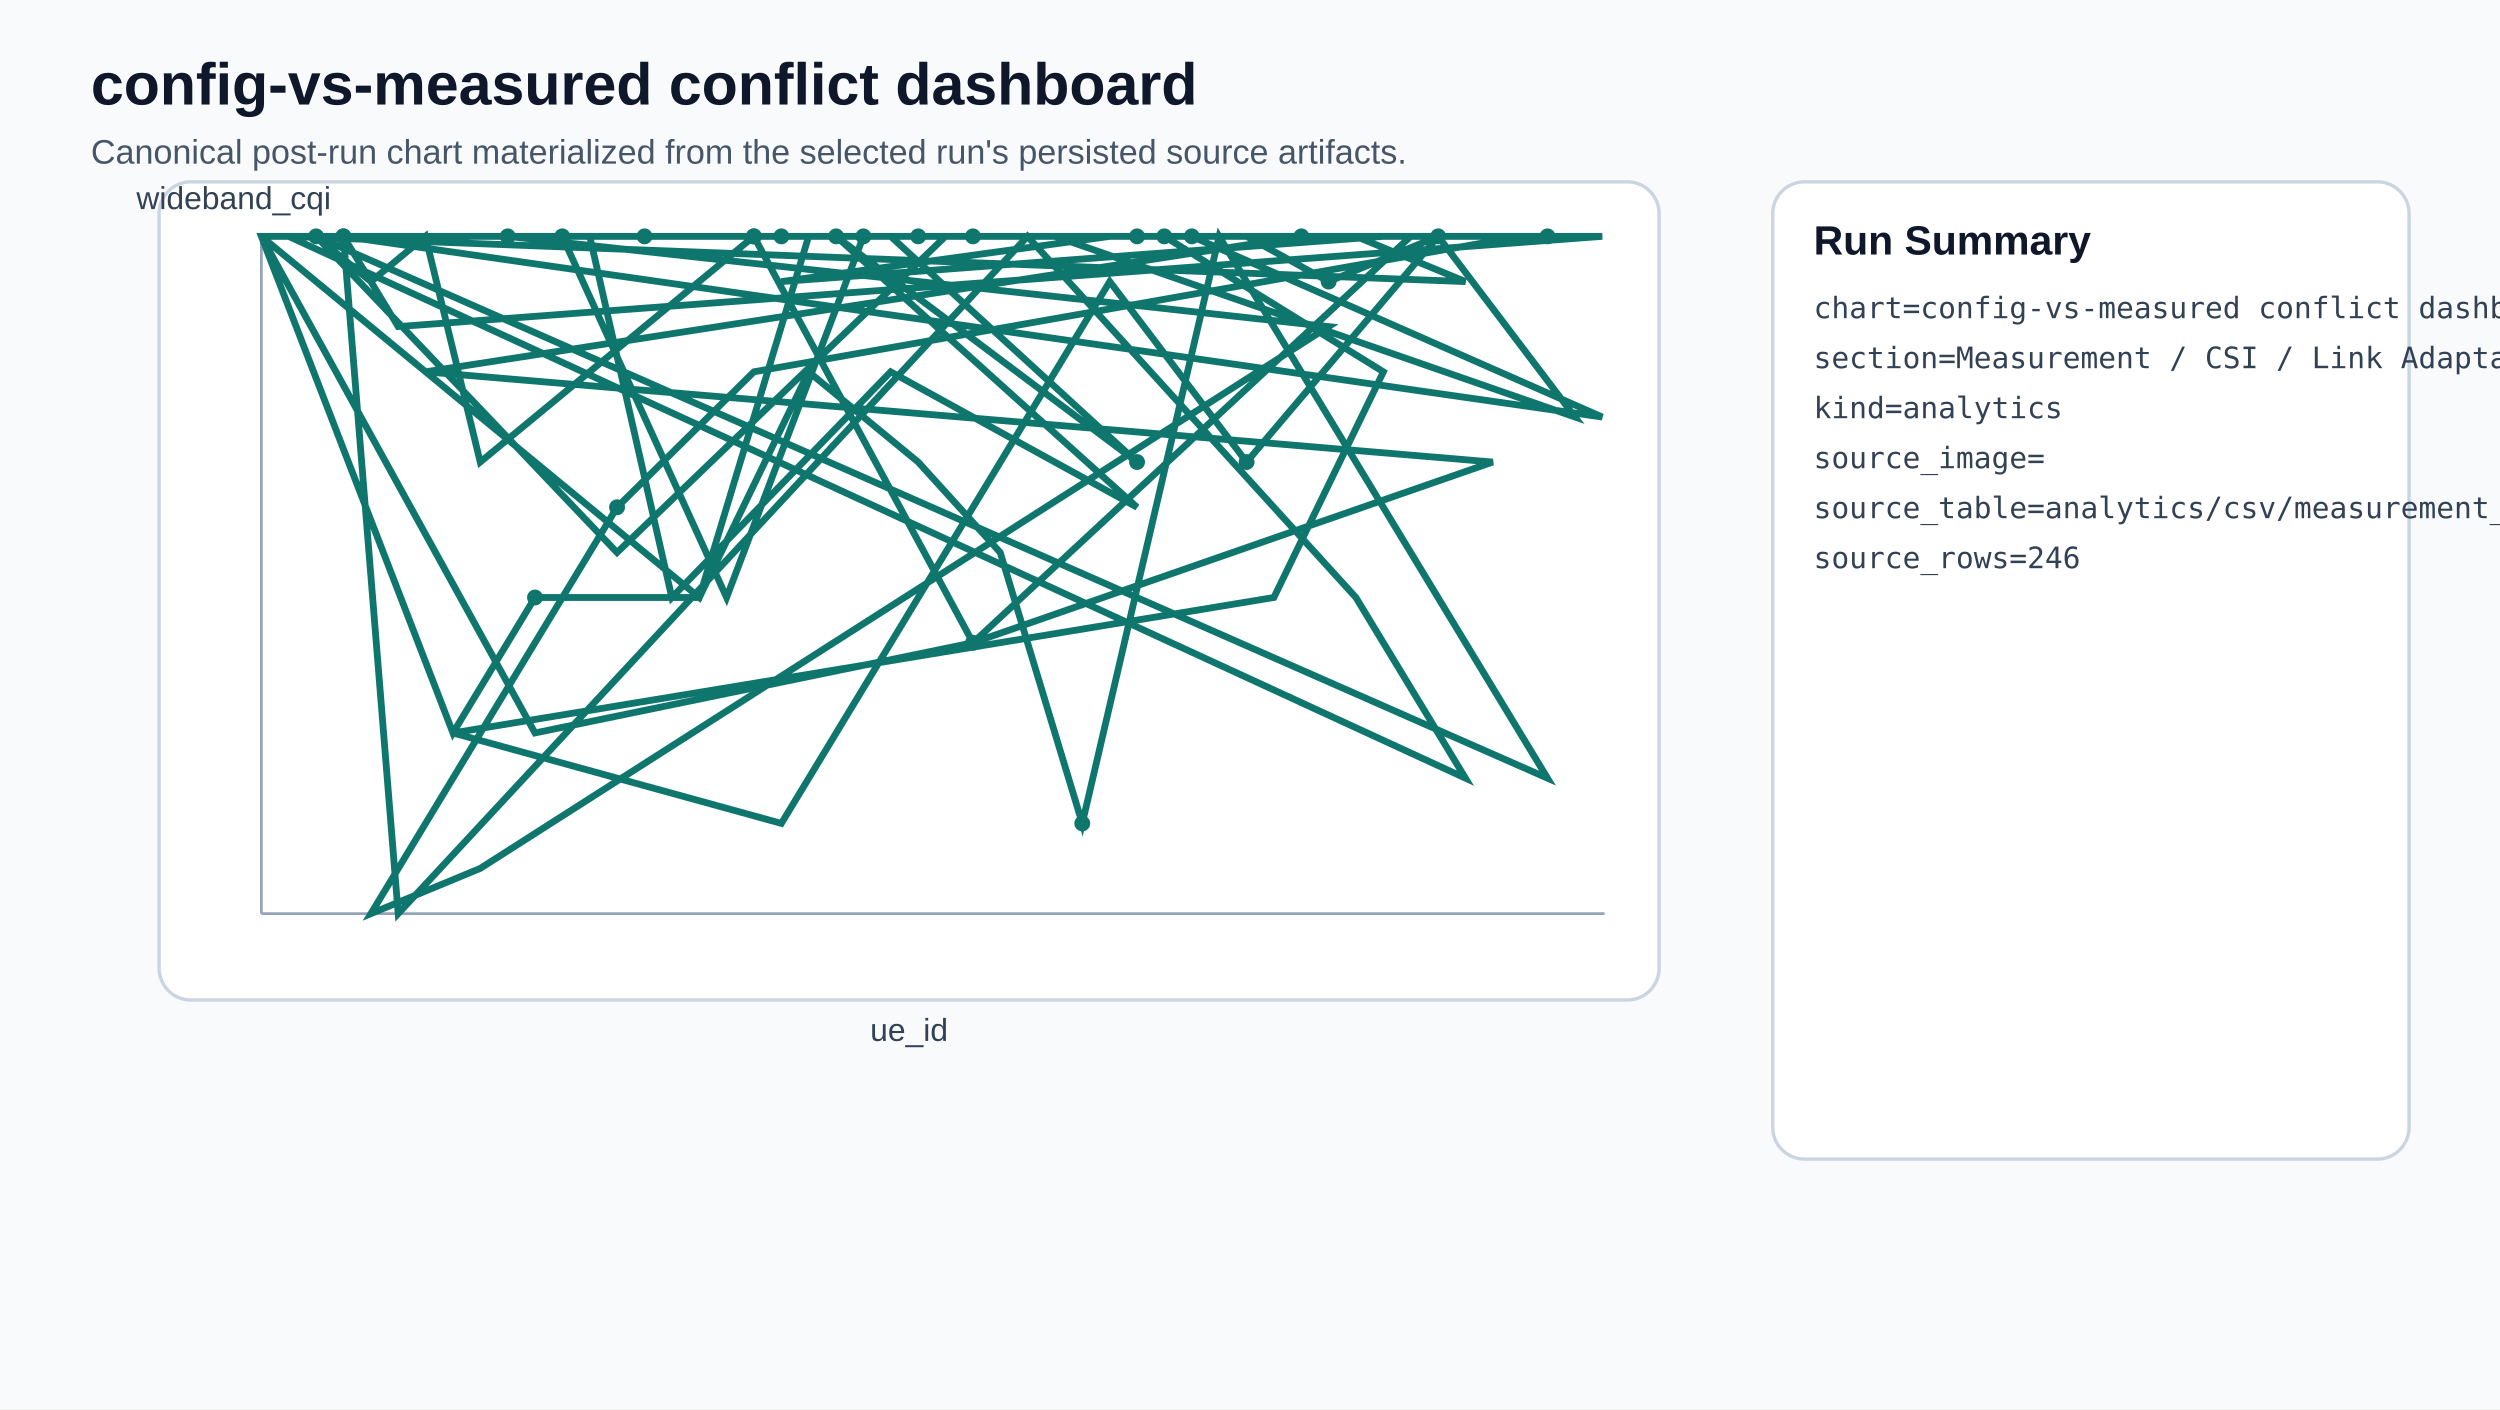
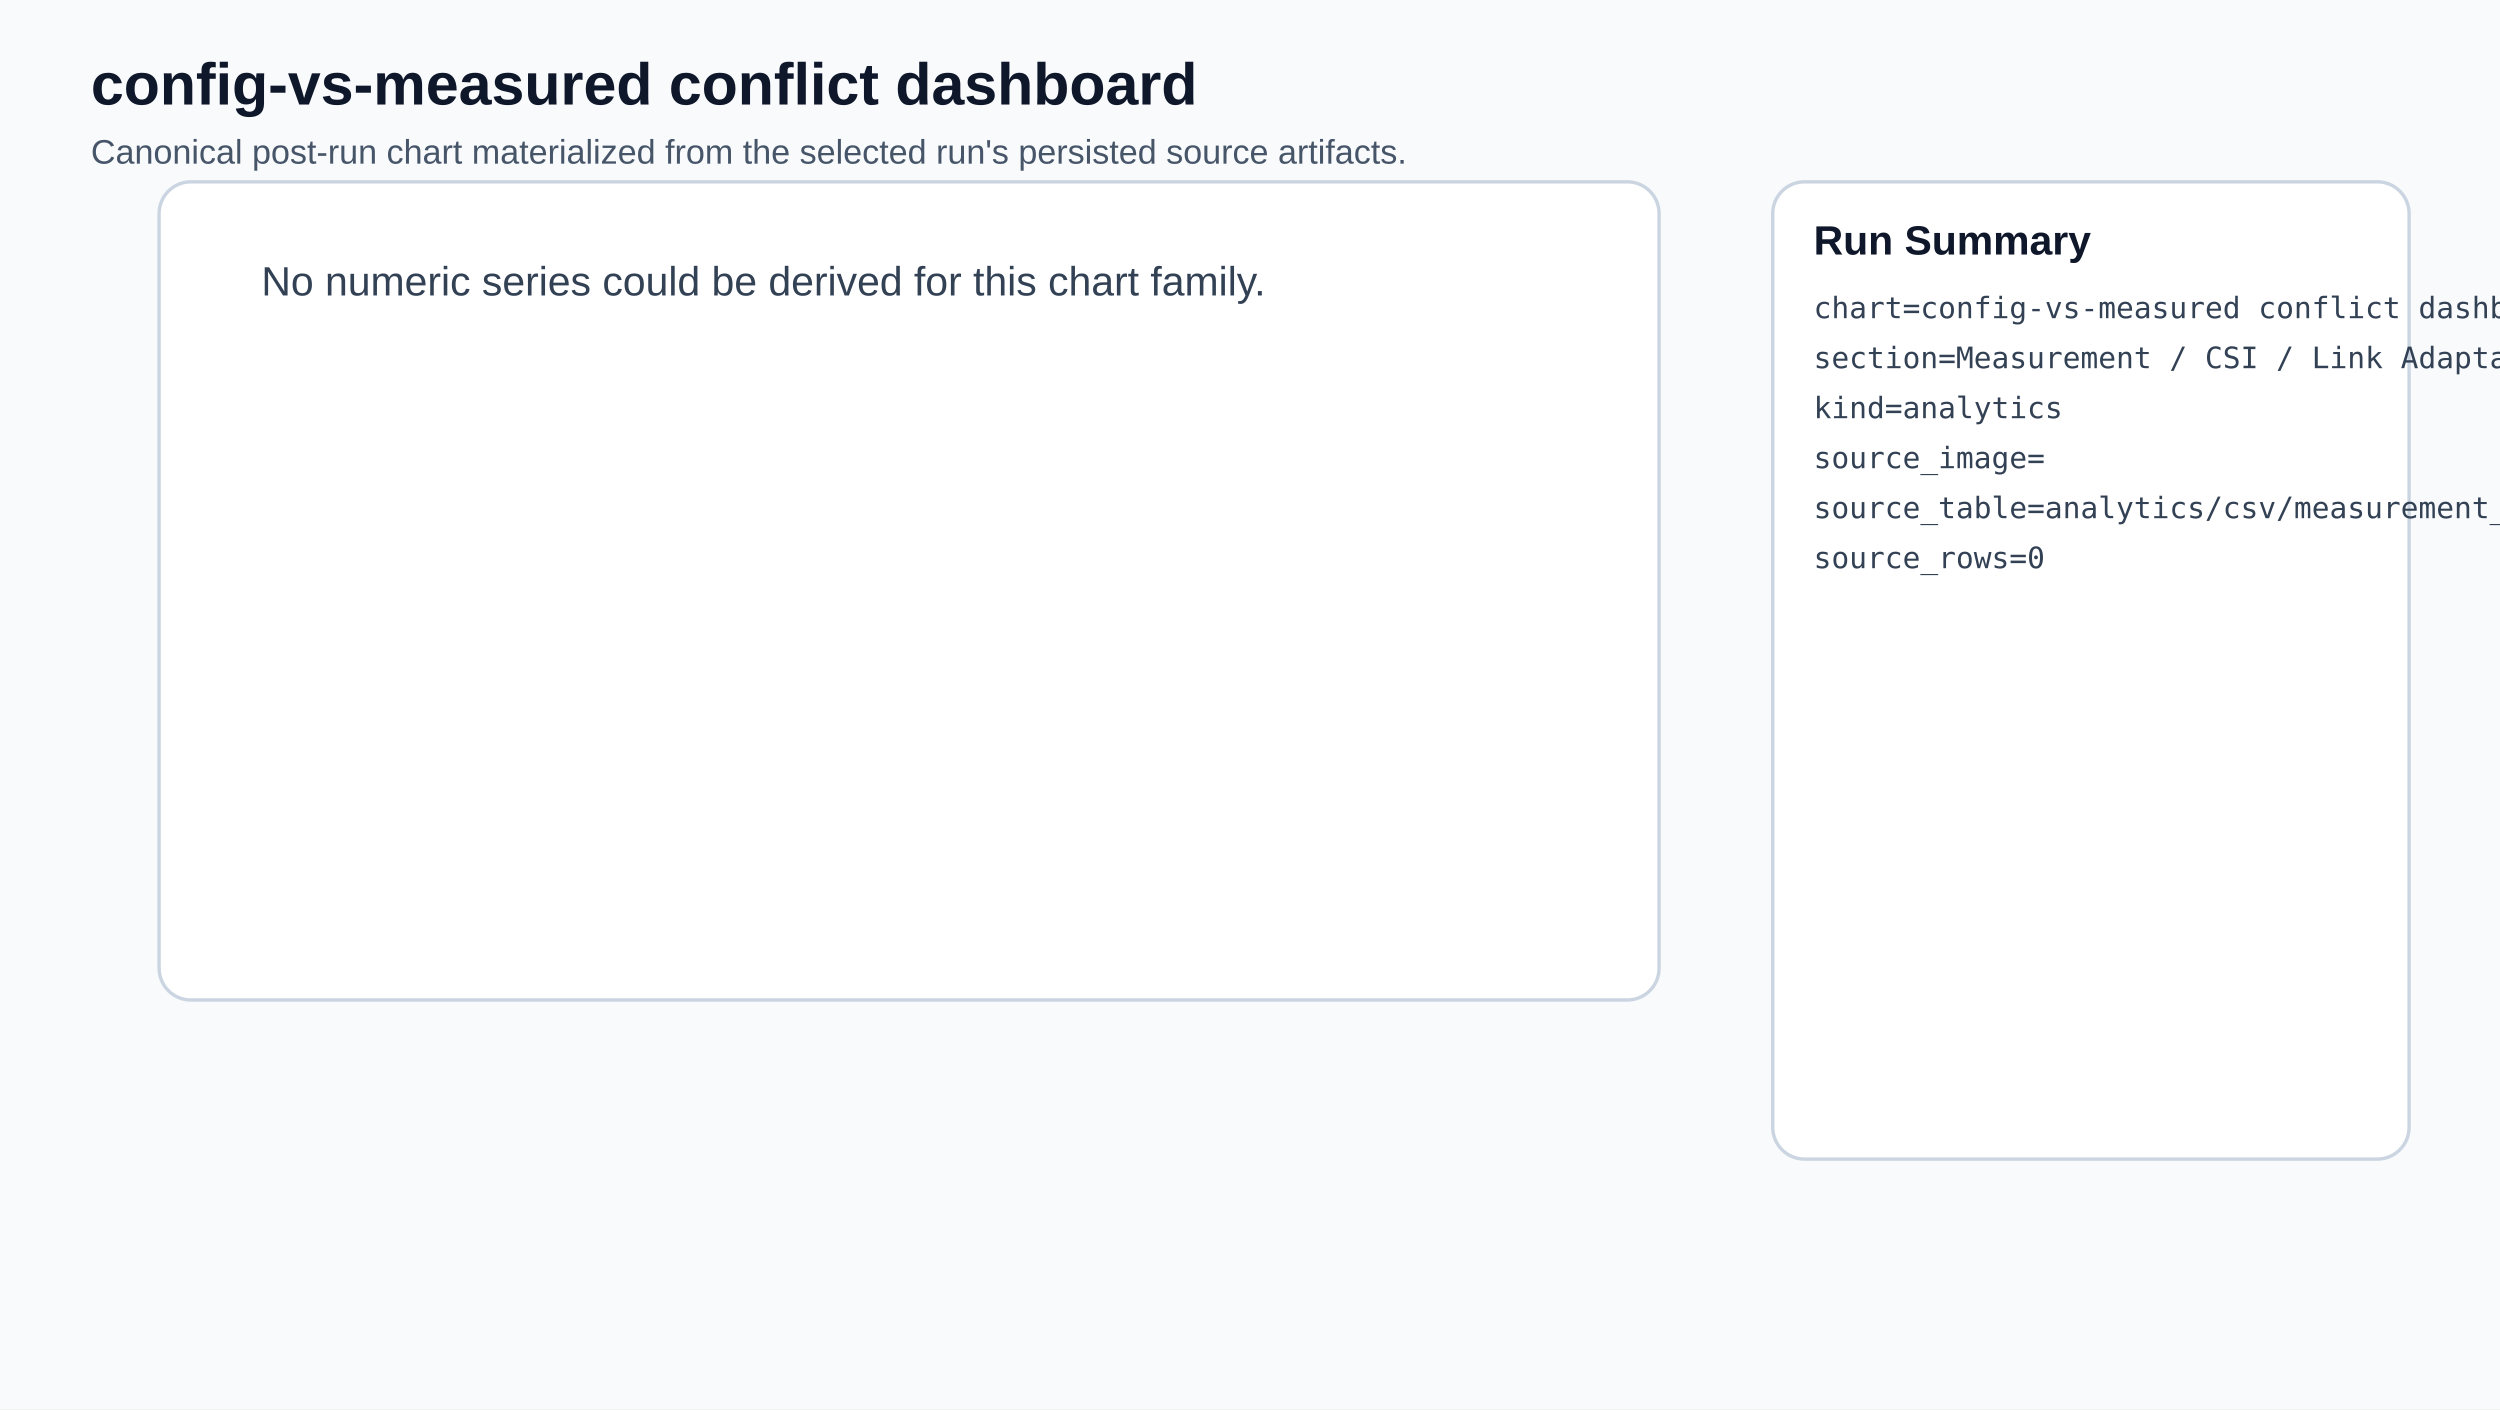
<svg xmlns="http://www.w3.org/2000/svg" width="1100" height="620" viewBox="0 0 1100 620">
  <rect width="100%" height="100%" fill="#f8fafc" />
  <text x="40" y="46" font-family="Segoe UI,Arial,sans-serif" font-size="26" font-weight="700" fill="#0f172a">config-vs-measured conflict dashboard</text>
  <text x="40" y="72" font-family="Segoe UI,Arial,sans-serif" font-size="15" fill="#475569">Canonical post-run chart materialized from the selected run's persisted source artifacts.</text>
  <rect x="70" y="80" width="660" height="360" rx="14" fill="#ffffff" stroke="#cbd5e1" stroke-width="1.5" />
-   <line x1="115" y1="402" x2="706" y2="402" stroke="#94a3b8" stroke-width="1.2" />
-   <line x1="115" y1="104" x2="115" y2="402" stroke="#94a3b8" stroke-width="1.2" />
-   <polyline fill="none" stroke="#0f766e" stroke-width="3" points="139.1,104.0 163.2,104.0 187.2,104.0 211.3,104.0 271.5,104.0 331.7,104.0 416.0,104.0 428.1,104.0 620.7,104.0 668.9,104.0 151.1,104.0 175.2,104.0 223.4,104.0 452.1,104.0 524.4,104.0 596.6,104.0 644.8,104.0 705.0,104.0 127.0,104.0 247.4,104.0 259.5,104.0 283.6,104.0 295.6,104.0 319.7,104.0 379.9,104.0 391.9,104.0 500.3,104.0 512.3,104.0 343.8,104.0 367.9,104.0 488.3,104.0 548.5,104.0 560.5,104.0 584.6,104.0 608.7,104.0 632.8,104.0 693.0,104.0 115.0,104.0 199.3,104.0 235.4,104.0 307.7,104.0 355.8,104.0 404.0,104.0 440.1,104.0 464.2,104.0 476.2,104.0 536.4,104.0 572.6,104.0 656.8,104.0 680.9,104.0 416.0,104.0 271.5,243.1 139.1,104.0 163.2,123.9 187.2,104.0 211.3,203.3 331.7,104.0 428.1,282.8 620.7,104.0 668.9,104.0 223.4,104.0 705.0,104.0 175.2,143.7 151.1,104.0 452.1,104.0 524.4,104.0 596.6,104.0 644.8,123.9 127.0,104.0 319.7,104.0 512.3,104.0 247.4,104.0 259.5,104.0 283.6,104.0 295.6,104.0 379.9,104.0 391.9,104.0 500.3,203.3 367.9,104.0 560.5,104.0 608.7,104.0 343.8,123.9 488.3,104.0 548.5,104.0 584.6,123.9 632.8,104.0 693.0,104.0 464.2,104.0 656.8,104.0 115.0,104.0 199.3,322.5 235.4,262.9 307.7,262.9 355.8,104.0 404.0,104.0 440.1,104.0 476.2,104.0 536.4,104.0 572.6,104.0 680.9,104.0 139.1,104.0 416.0,104.0 620.7,104.0 668.9,104.0 331.7,163.6 271.5,223.2 163.2,402.0 211.3,382.1 584.6,143.7 223.4,104.0 524.4,104.0 705.0,183.5 151.1,104.0 175.2,402.0 452.1,104.0 596.6,262.9 644.8,342.4 127.0,104.0 283.6,104.0 379.9,104.0 319.7,262.9 247.4,104.0 259.5,104.0 295.6,262.9 391.9,163.6 500.3,223.2 367.9,104.0 512.3,104.0 608.7,163.6 560.5,262.9 199.3,322.5 343.8,362.3 488.3,123.9 548.5,203.3 632.8,104.0 693.0,183.5 464.2,104.0 572.6,104.0 187.2,163.6 656.8,203.3 428.1,282.8 235.4,322.5 115.0,104.0 307.7,262.9 355.8,163.6 404.0,203.3 440.1,243.1 476.2,362.3 536.4,104.0 680.9,342.4 139.1,104.0 163.2,104.0 211.3,104.0 271.5,104.0 331.7,104.0 416.0,104.0 584.6,104.0 620.7,104.0 668.9,104.0 151.1,104.0 175.2,104.0 223.4,104.0 452.1,104.0 524.4,104.0 596.6,104.0 644.8,104.0 705.0,104.0 127.0,104.0 247.4,104.0 259.5,104.0 283.6,104.0 295.6,104.0 319.7,104.0 379.9,104.0 391.9,104.0 500.3,104.0 199.3,104.0 343.8,104.0 367.9,104.0 488.3,104.0" />
-   <circle cx="139.1" cy="104.0" r="3.5" fill="#0f766e" />
-   <circle cx="428.1" cy="104.0" r="3.5" fill="#0f766e" />
-   <circle cx="524.4" cy="104.0" r="3.5" fill="#0f766e" />
-   <circle cx="283.6" cy="104.0" r="3.5" fill="#0f766e" />
-   <circle cx="343.8" cy="104.0" r="3.5" fill="#0f766e" />
-   <circle cx="632.8" cy="104.0" r="3.5" fill="#0f766e" />
-   <circle cx="404.0" cy="104.0" r="3.5" fill="#0f766e" />
-   <circle cx="680.9" cy="104.0" r="3.5" fill="#0f766e" />
-   <circle cx="331.7" cy="104.0" r="3.5" fill="#0f766e" />
-   <circle cx="151.1" cy="104.0" r="3.5" fill="#0f766e" />
-   <circle cx="512.3" cy="104.0" r="3.5" fill="#0f766e" />
-   <circle cx="500.3" cy="203.3" r="3.5" fill="#0f766e" />
-   <circle cx="584.6" cy="123.9" r="3.5" fill="#0f766e" />
-   <circle cx="235.4" cy="262.9" r="3.5" fill="#0f766e" />
-   <circle cx="572.6" cy="104.0" r="3.5" fill="#0f766e" />
-   <circle cx="271.5" cy="223.2" r="3.5" fill="#0f766e" />
-   <circle cx="151.1" cy="104.0" r="3.5" fill="#0f766e" />
-   <circle cx="379.9" cy="104.0" r="3.5" fill="#0f766e" />
-   <circle cx="367.9" cy="104.0" r="3.5" fill="#0f766e" />
-   <circle cx="548.5" cy="203.3" r="3.5" fill="#0f766e" />
-   <circle cx="428.1" cy="282.8" r="3.5" fill="#0f766e" />
-   <circle cx="476.2" cy="362.3" r="3.5" fill="#0f766e" />
-   <circle cx="331.7" cy="104.0" r="3.5" fill="#0f766e" />
-   <circle cx="223.4" cy="104.0" r="3.5" fill="#0f766e" />
-   <circle cx="247.4" cy="104.0" r="3.5" fill="#0f766e" />
-   <circle cx="500.3" cy="104.0" r="3.5" fill="#0f766e" />
-   <text x="400.0" y="458" text-anchor="middle" font-family="Segoe UI,Arial,sans-serif" font-size="14" fill="#334155">ue_id</text>
-   <text x="60" y="92" font-family="Segoe UI,Arial,sans-serif" font-size="14" fill="#334155">wideband_cqi</text>
+   <text x="115" y="130" font-family="Segoe UI,Arial,sans-serif" font-size="18" fill="#334155">No numeric series could be derived for this chart family.</text>
  <rect x="780" y="80" width="280" height="430" rx="14" fill="#ffffff" stroke="#cbd5e1" stroke-width="1.5" />
  <text x="798" y="112" font-family="Segoe UI,Arial,sans-serif" font-size="18" font-weight="700" fill="#0f172a">Run Summary</text>
  <text x="798" y="140" font-family="Consolas,Segoe UI Mono,monospace" font-size="13" fill="#334155">chart=config-vs-measured conflict dashboard</text>
  <text x="798" y="162" font-family="Consolas,Segoe UI Mono,monospace" font-size="13" fill="#334155">section=Measurement / CSI / Link Adaptation Analytics</text>
  <text x="798" y="184" font-family="Consolas,Segoe UI Mono,monospace" font-size="13" fill="#334155">kind=analytics</text>
  <text x="798" y="206" font-family="Consolas,Segoe UI Mono,monospace" font-size="13" fill="#334155">source_image=</text>
  <text x="798" y="228" font-family="Consolas,Segoe UI Mono,monospace" font-size="13" fill="#334155">source_table=analytics/csv/measurement_feedback_analytics.csv</text>
-   <text x="798" y="250" font-family="Consolas,Segoe UI Mono,monospace" font-size="13" fill="#334155">source_rows=246</text>
+   <text x="798" y="250" font-family="Consolas,Segoe UI Mono,monospace" font-size="13" fill="#334155">source_rows=0</text>
</svg>
